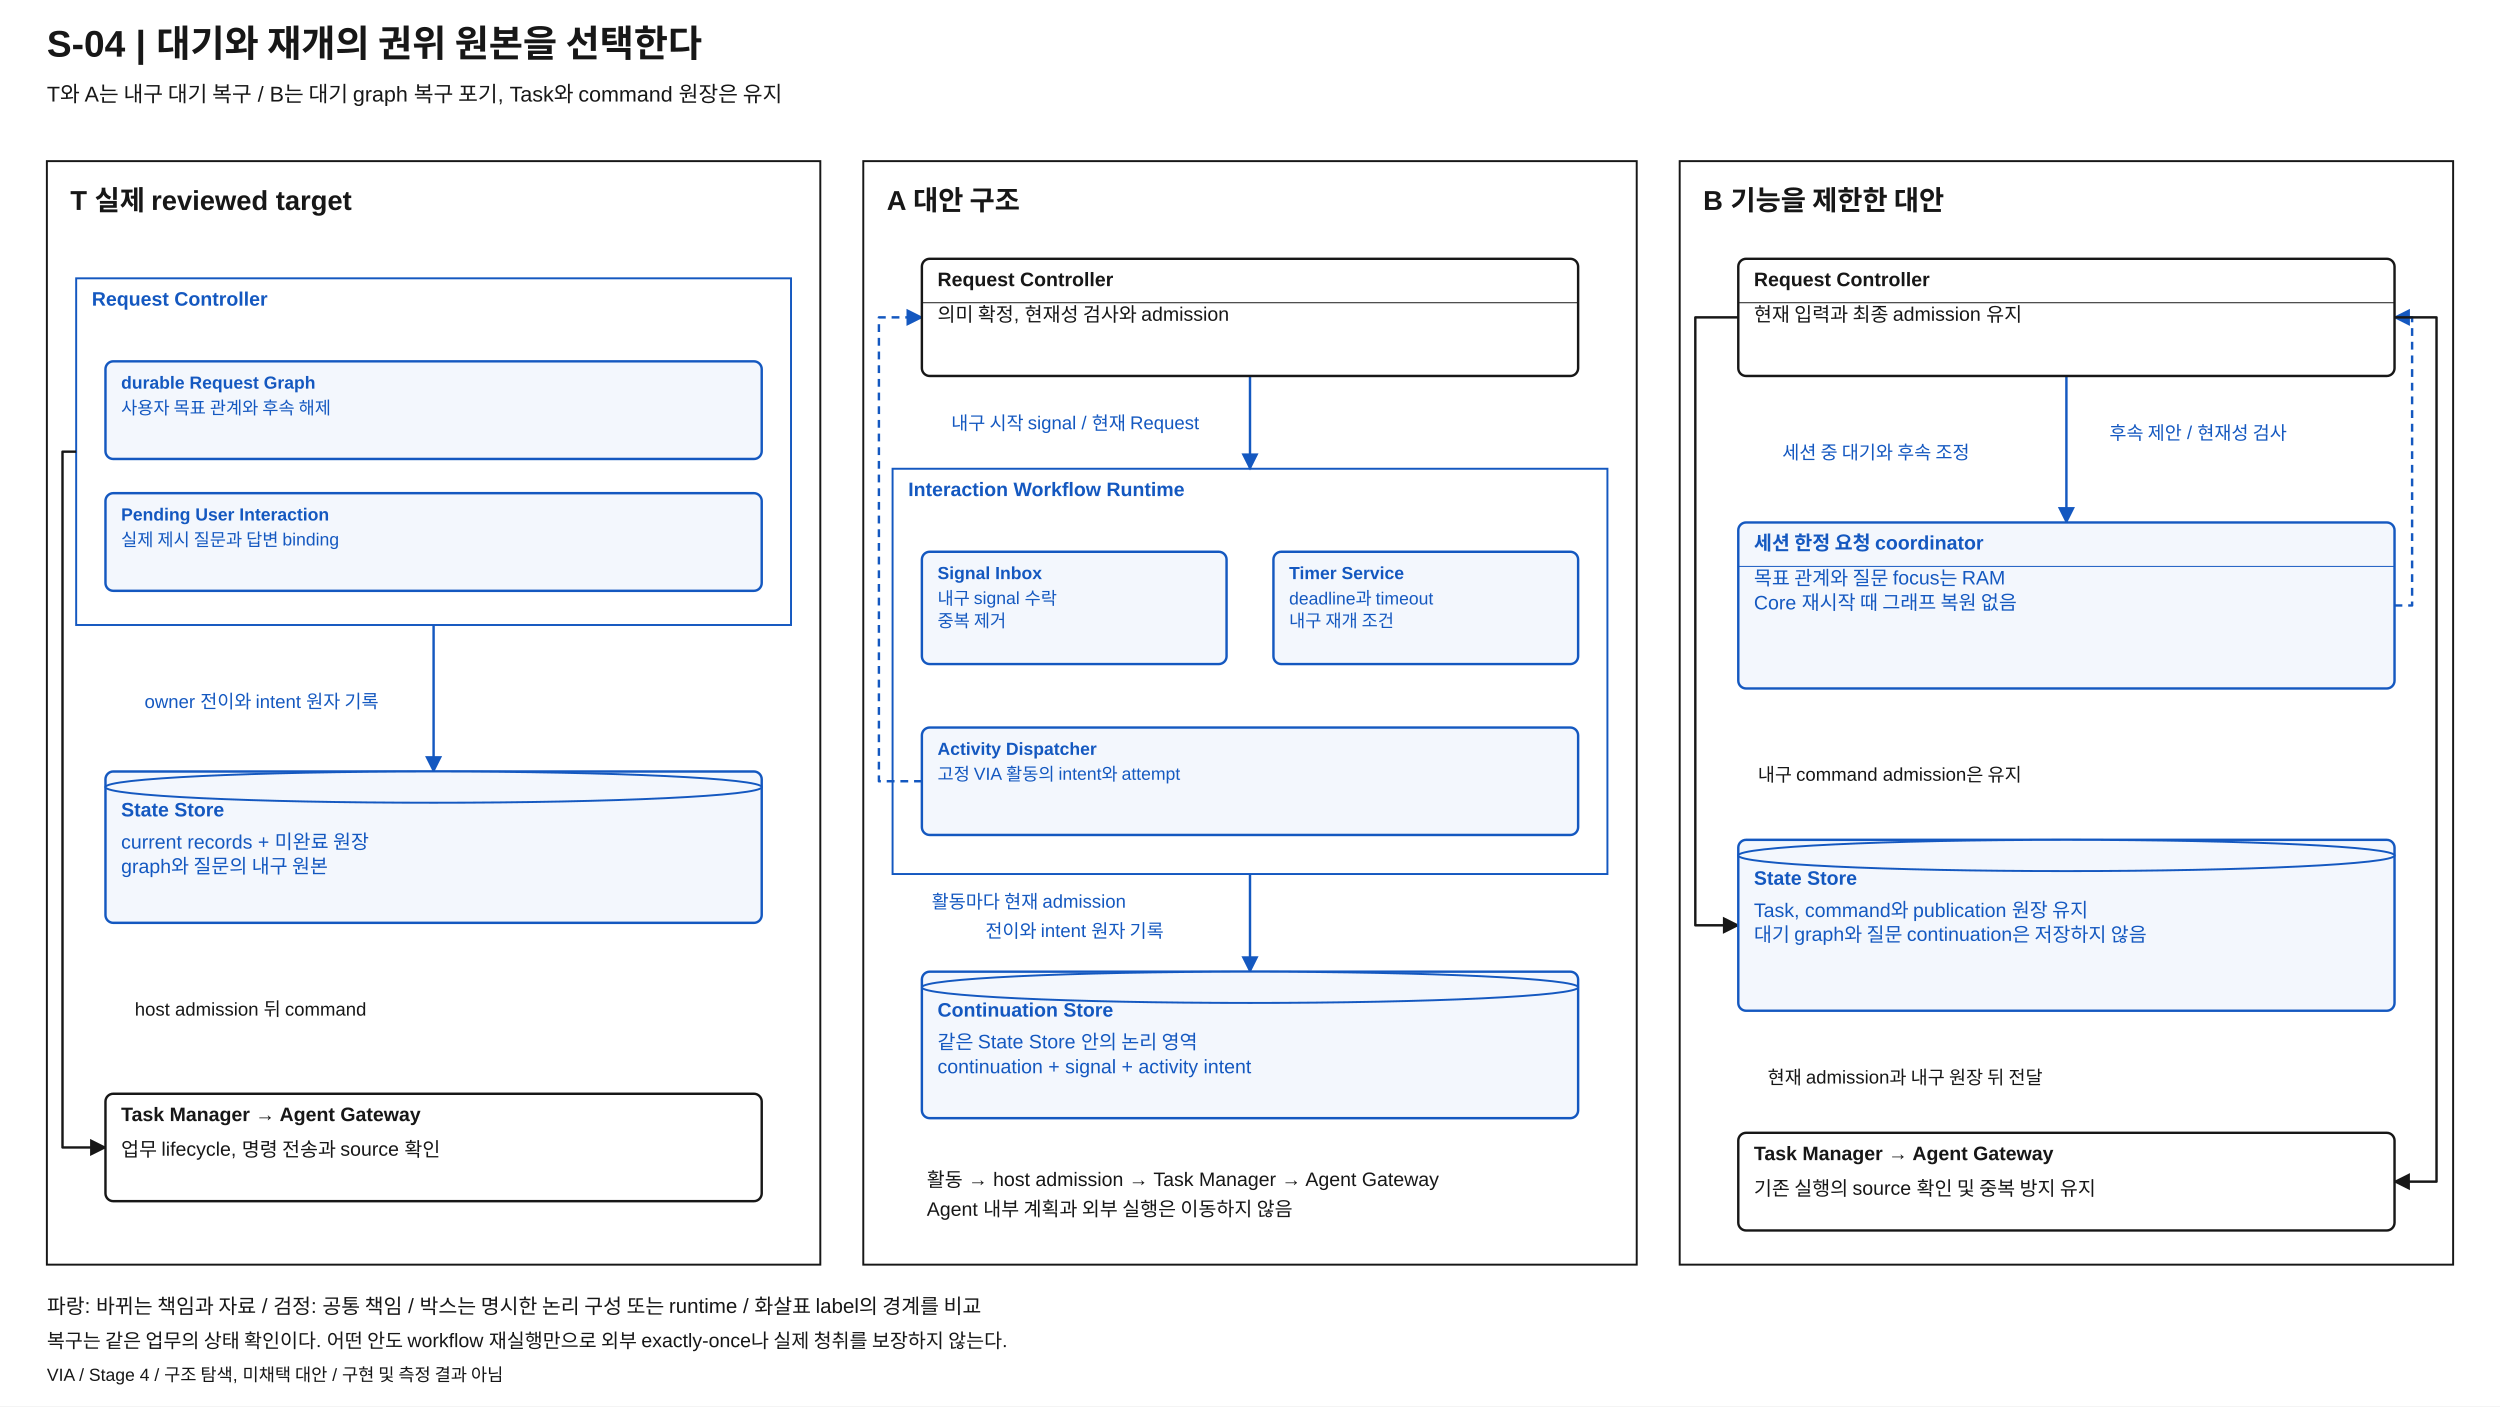
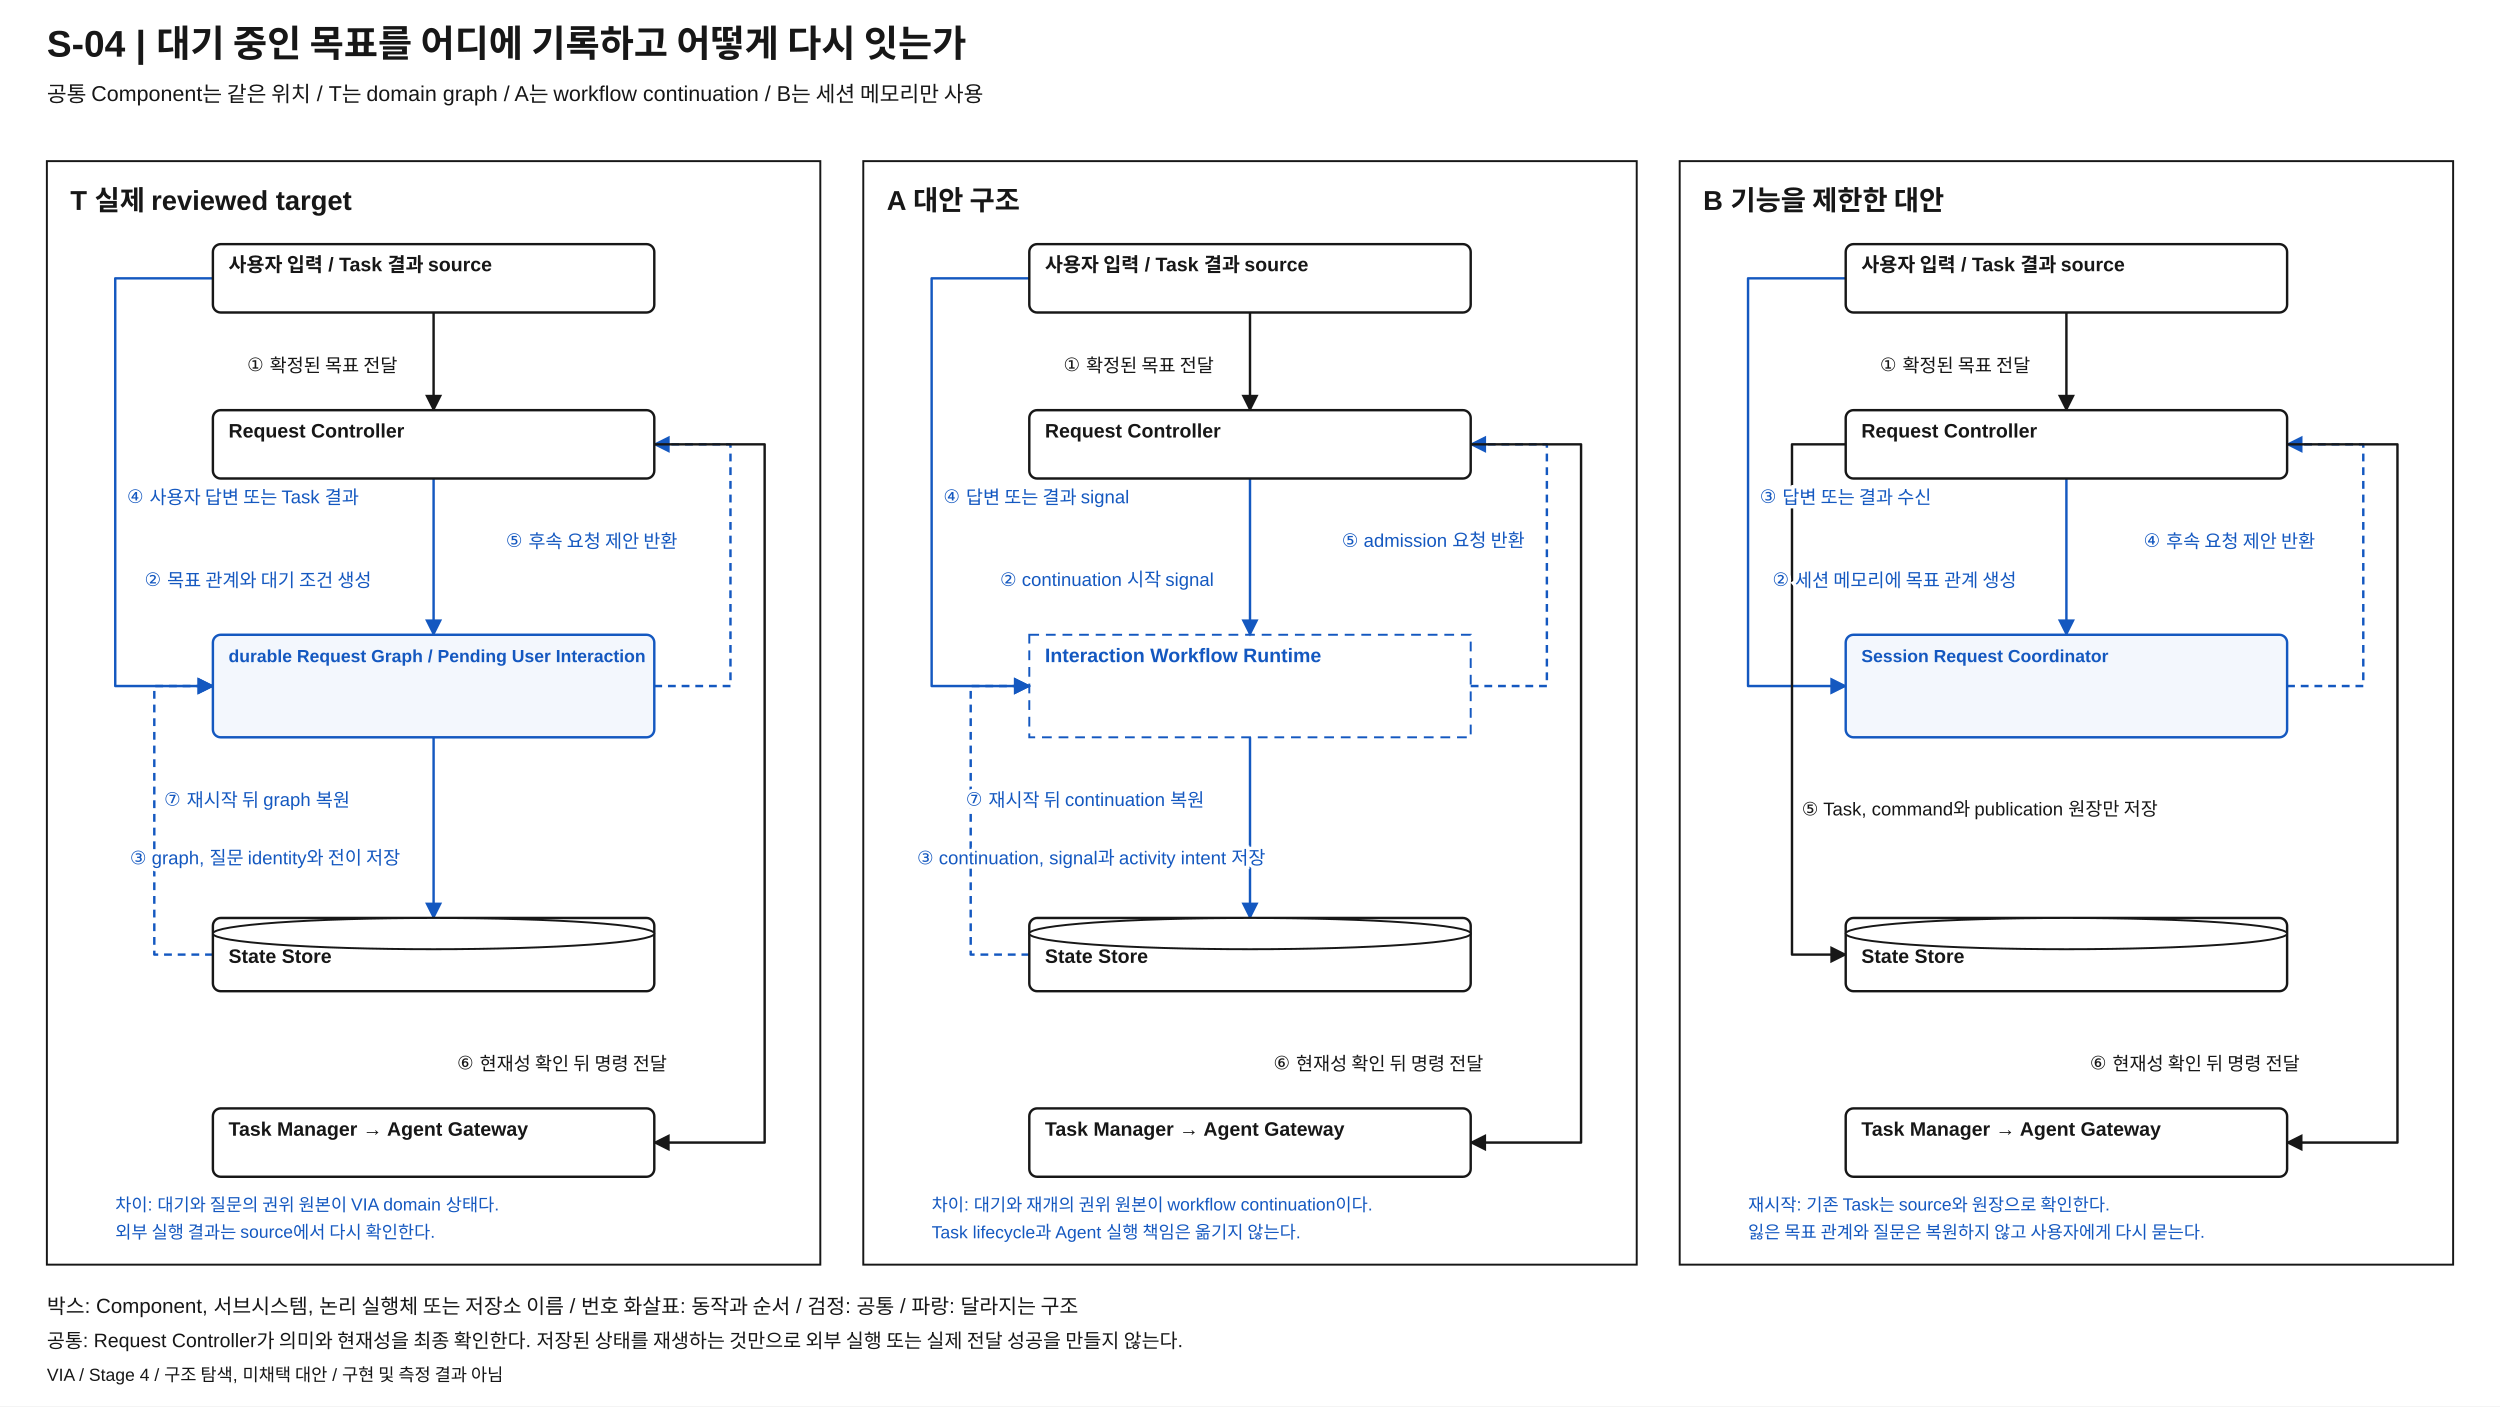
<svg xmlns="http://www.w3.org/2000/svg" width="2560" height="1440" viewBox="0 0 2560 1440" role="img" aria-labelledby="title desc">
  <defs>
    <marker id="k" viewBox="0 0 10 10" refX="9" refY="5" markerWidth="7" markerHeight="7" orient="auto">
      <path d="M0 0L10 5L0 10Z" fill="#171717" />
    </marker>
    <marker id="b" viewBox="0 0 10 10" refX="9" refY="5" markerWidth="7" markerHeight="7" orient="auto">
      <path d="M0 0L10 5L0 10Z" fill="#1458C0" />
    </marker>
  </defs>
  <rect width="2560" height="1440" fill="white" />
  <g font-family="Arial, Apple SD Gothic Neo, Malgun Gothic, sans-serif">
    <g id="panel0">
      <rect x="48" y="165" width="792" height="1130" rx="0" fill="#FFFFFF" stroke="#171717" stroke-width="2" />
    </g>
    <g id="panel1">
      <rect x="884" y="165" width="792" height="1130" rx="0" fill="#FFFFFF" stroke="#171717" stroke-width="2" />
    </g>
    <g id="panel2">
      <rect x="1720" y="165" width="792" height="1130" rx="0" fill="#FFFFFF" stroke="#171717" stroke-width="2" />
    </g>
+     <g id="1-owner">
+       <rect x="1054" y="650" width="452" height="105" rx="0" fill="#FFFFFF" stroke="#1458C0" stroke-width="2" stroke-dasharray="10 7" />
+       <text x="1070" y="678" font-size="20" font-weight="700" fill="#1458C0">Interaction Workflow Runtime</text>
+     </g>
+     <polyline id="0-edge-initial" points="444.0,320 444.0,420" fill="none" stroke="#171717" stroke-width="2.5" stroke-linejoin="round" marker-end="url(#k)" />
+     <polyline id="1-edge-initial" points="1280.0,320 1280.0,420" fill="none" stroke="#171717" stroke-width="2.5" stroke-linejoin="round" marker-end="url(#k)" />
+     <polyline id="2-edge-initial" points="2116.0,320 2116.0,420" fill="none" stroke="#171717" stroke-width="2.5" stroke-linejoin="round" marker-end="url(#k)" />
+     <polyline id="0-edge-start" points="444.0,490 444.0,650" fill="none" stroke="#1458C0" stroke-width="2.5" stroke-linejoin="round" marker-end="url(#b)" />
+     <polyline id="0-edge-persist" points="444.0,755 444.0,940" fill="none" stroke="#1458C0" stroke-width="2.5" stroke-linejoin="round" marker-end="url(#b)" />
+     <polyline id="0-edge-signal" points="218,285.0 118,285 118,702.5 218,702.5" fill="none" stroke="#1458C0" stroke-width="2.5" stroke-linejoin="round" marker-end="url(#b)" />
+     <polyline id="0-edge-propose" points="670,702.5 748,702.5 748,455 670,455.0" fill="none" stroke="#1458C0" stroke-width="2.5" stroke-linejoin="round" marker-end="url(#b)" stroke-dasharray="8 6" />
+     <polyline id="0-edge-command" points="670,455.0 783,455 783,1170 670,1170.0" fill="none" stroke="#171717" stroke-width="2.5" stroke-linejoin="round" marker-end="url(#k)" />
+     <polyline id="0-edge-restore" points="218,977.5 158,977.5 158,702.5 218,702.5" fill="none" stroke="#1458C0" stroke-width="2.5" stroke-linejoin="round" marker-end="url(#b)" stroke-dasharray="8 6" />
+     <polyline id="1-edge-start" points="1280.0,490 1280.0,650" fill="none" stroke="#1458C0" stroke-width="2.5" stroke-linejoin="round" marker-end="url(#b)" />
+     <polyline id="1-edge-persist" points="1280.0,755 1280.0,940" fill="none" stroke="#1458C0" stroke-width="2.5" stroke-linejoin="round" marker-end="url(#b)" />
+     <polyline id="1-edge-signal" points="1054,285.0 954,285 954,702.5 1054,702.5" fill="none" stroke="#1458C0" stroke-width="2.5" stroke-linejoin="round" marker-end="url(#b)" />
+     <polyline id="1-edge-propose" points="1506,702.5 1584,702.5 1584,455 1506,455.0" fill="none" stroke="#1458C0" stroke-width="2.5" stroke-linejoin="round" marker-end="url(#b)" stroke-dasharray="8 6" />
+     <polyline id="1-edge-command" points="1506,455.0 1619,455 1619,1170 1506,1170.0" fill="none" stroke="#171717" stroke-width="2.5" stroke-linejoin="round" marker-end="url(#k)" />
+     <polyline id="1-edge-restore" points="1054,977.5 994,977.5 994,702.5 1054,702.5" fill="none" stroke="#1458C0" stroke-width="2.5" stroke-linejoin="round" marker-end="url(#b)" stroke-dasharray="8 6" />
+     <polyline id="2-edge-start" points="2116.0,490 2116.0,650" fill="none" stroke="#1458C0" stroke-width="2.5" stroke-linejoin="round" marker-end="url(#b)" />
+     <polyline id="2-edge-signal" points="1890,285.0 1790,285 1790,702.5 1890,702.5" fill="none" stroke="#1458C0" stroke-width="2.5" stroke-linejoin="round" marker-end="url(#b)" />
+     <polyline id="2-edge-propose" points="2342,702.5 2420,702.5 2420,455 2342,455.0" fill="none" stroke="#1458C0" stroke-width="2.5" stroke-linejoin="round" marker-end="url(#b)" stroke-dasharray="8 6" />
+     <polyline id="2-edge-ledger" points="1890,455.0 1835,455 1835,977.5 1890,977.5" fill="none" stroke="#171717" stroke-width="2.5" stroke-linejoin="round" marker-end="url(#k)" />
+     <polyline id="2-edge-command" points="2342,455.0 2455,455 2455,1170 2342,1170.0" fill="none" stroke="#171717" stroke-width="2.5" stroke-linejoin="round" marker-end="url(#k)" />
+     <g id="0-source">
+       <rect x="218" y="250" width="452" height="70" rx="8" fill="#FFFFFF" stroke="#171717" stroke-width="2.5" />
+       <text x="234" y="278" font-size="20" font-weight="700" fill="#171717">사용자 입력 / Task 결과 source</text>
+     </g>
    <g id="0-rc">
-       <rect x="78" y="285" width="732" height="355" rx="0" fill="#FFFFFF" stroke="#1458C0" stroke-width="2" />
-       <text x="94" y="313" font-size="20" font-weight="700" fill="#1458C0">Request Controller</text>
+       <rect x="218" y="420" width="452" height="70" rx="8" fill="#FFFFFF" stroke="#171717" stroke-width="2.5" />
+       <text x="234" y="448" font-size="20" font-weight="700" fill="#171717">Request Controller</text>
    </g>
-     <g id="1-runtime">
-       <rect x="914" y="480" width="732" height="415" rx="0" fill="#FFFFFF" stroke="#1458C0" stroke-width="2" />
-       <text x="930" y="508" font-size="20" font-weight="700" fill="#1458C0">Interaction Workflow Runtime</text>
-     </g>
-     <polyline id="0-edge-persist" points="444.0,640 444.0,790" fill="none" stroke="#1458C0" stroke-width="2.5" stroke-linejoin="round" marker-end="url(#b)" />
-     <polyline id="0-edge-dispatch" points="78,462.5 64,462.5 64,1175 108,1175.0" fill="none" stroke="#171717" stroke-width="2.5" stroke-linejoin="round" marker-end="url(#k)" />
-     <polyline id="1-edge-start" points="1280.0,385 1280.0,480" fill="none" stroke="#1458C0" stroke-width="2.5" stroke-linejoin="round" marker-end="url(#b)" />
-     <polyline id="1-edge-persist" points="1280.0,895 1280.0,995" fill="none" stroke="#1458C0" stroke-width="2.5" stroke-linejoin="round" marker-end="url(#b)" />
-     <polyline id="1-edge-admit" points="944,800.0 900,800 900,325 944,325.0" fill="none" stroke="#1458C0" stroke-width="2.5" stroke-linejoin="round" marker-end="url(#b)" stroke-dasharray="8 6" />
-     <polyline id="2-edge-start" points="2116.0,385 2116.0,535" fill="none" stroke="#1458C0" stroke-width="2.5" stroke-linejoin="round" marker-end="url(#b)" />
-     <polyline id="2-edge-command" points="1780,325.0 1736,325 1736,947.5 1780,947.5" fill="none" stroke="#171717" stroke-width="2.5" stroke-linejoin="round" marker-end="url(#k)" />
-     <polyline id="2-edge-propose" points="2452,620.0 2470,620 2470,325 2452,325.0" fill="none" stroke="#1458C0" stroke-width="2.5" stroke-linejoin="round" marker-end="url(#b)" stroke-dasharray="8 6" />
-     <polyline id="2-edge-release" points="2452,325.0 2495,325 2495,1210 2452,1210.0" fill="none" stroke="#171717" stroke-width="2.5" stroke-linejoin="round" marker-end="url(#k)" />
-     <g id="0-graph">
-       <rect x="108" y="370" width="672" height="100" rx="8" fill="#F3F7FD" stroke="#1458C0" stroke-width="2.5" />
-       <text x="124" y="398" font-size="18" font-weight="700" fill="#1458C0">durable Request Graph</text>
-       <text x="124" y="424" font-size="18" fill="#1458C0">사용자 목표 관계와 후속 해제</text>
-     </g>
-     <g id="0-question">
-       <rect x="108" y="505" width="672" height="100" rx="8" fill="#F3F7FD" stroke="#1458C0" stroke-width="2.5" />
-       <text x="124" y="533" font-size="18" font-weight="700" fill="#1458C0">Pending User Interaction</text>
-       <text x="124" y="559" font-size="18" fill="#1458C0">실제 제시 질문과 답변 binding</text>
-     </g>
-     <g id="0-state">
-       <rect x="108" y="790" width="672" height="155" rx="8" fill="#F3F7FD" stroke="#1458C0" stroke-width="2.5" />
-       <ellipse cx="444.0" cy="806" rx="336.0" ry="16" fill="#F3F7FD" stroke="#1458C0" stroke-width="2" />
-       <text x="124" y="836" font-size="20" font-weight="700" fill="#1458C0">State Store</text>
-       <text x="124" y="869" font-size="20" fill="#1458C0">current records + 미완료 원장</text>
-       <text x="124" y="894" font-size="20" fill="#1458C0">graph와 질문의 내구 원본</text>
+     <g id="0-store">
+       <rect x="218" y="940" width="452" height="75" rx="8" fill="#FFFFFF" stroke="#171717" stroke-width="2.5" />
+       <ellipse cx="444.0" cy="956" rx="226.0" ry="16" fill="#FFFFFF" stroke="#171717" stroke-width="2" />
+       <text x="234" y="986" font-size="20" font-weight="700" fill="#171717">State Store</text>
    </g>
    <g id="0-task">
-       <rect x="108" y="1120" width="672" height="110" rx="8" fill="#FFFFFF" stroke="#171717" stroke-width="2.5" />
-       <text x="124" y="1148" font-size="20" font-weight="700" fill="#171717">Task Manager → Agent Gateway</text>
-       <text x="124" y="1184" font-size="20" fill="#171717">업무 lifecycle, 명령 전송과 source 확인</text>
+       <rect x="218" y="1135" width="452" height="70" rx="8" fill="#FFFFFF" stroke="#171717" stroke-width="2.5" />
+       <text x="234" y="1163" font-size="20" font-weight="700" fill="#171717">Task Manager → Agent Gateway</text>
+     </g>
+     <g id="1-source">
+       <rect x="1054" y="250" width="452" height="70" rx="8" fill="#FFFFFF" stroke="#171717" stroke-width="2.5" />
+       <text x="1070" y="278" font-size="20" font-weight="700" fill="#171717">사용자 입력 / Task 결과 source</text>
    </g>
    <g id="1-rc">
-       <rect x="944" y="265" width="672" height="120" rx="8" fill="#FFFFFF" stroke="#171717" stroke-width="2.5" />
-       <text x="960" y="293" font-size="20" font-weight="700" fill="#171717">Request Controller</text>
-       <path d="M944 310H1616" stroke="#171717" fill="none" />
-       <text x="960" y="329" font-size="20" fill="#171717">의미 확정, 현재성 검사와 admission</text>
-     </g>
-     <g id="1-inbox">
-       <rect x="944" y="565" width="312" height="115" rx="8" fill="#F3F7FD" stroke="#1458C0" stroke-width="2.5" />
-       <text x="960" y="593" font-size="18" font-weight="700" fill="#1458C0">Signal Inbox</text>
-       <text x="960" y="619" font-size="18" fill="#1458C0">내구 signal 수락</text>
-       <text x="960" y="642" font-size="18" fill="#1458C0">중복 제거</text>
-     </g>
-     <g id="1-timer">
-       <rect x="1304" y="565" width="312" height="115" rx="8" fill="#F3F7FD" stroke="#1458C0" stroke-width="2.5" />
-       <text x="1320" y="593" font-size="18" font-weight="700" fill="#1458C0">Timer Service</text>
-       <text x="1320" y="619" font-size="18" fill="#1458C0">deadline과 timeout</text>
-       <text x="1320" y="642" font-size="18" fill="#1458C0">내구 재개 조건</text>
-     </g>
-     <g id="1-activity">
-       <rect x="944" y="745" width="672" height="110" rx="8" fill="#F3F7FD" stroke="#1458C0" stroke-width="2.5" />
-       <text x="960" y="773" font-size="18" font-weight="700" fill="#1458C0">Activity Dispatcher</text>
-       <text x="960" y="799" font-size="18" fill="#1458C0">고정 VIA 활동의 intent와 attempt</text>
+       <rect x="1054" y="420" width="452" height="70" rx="8" fill="#FFFFFF" stroke="#171717" stroke-width="2.5" />
+       <text x="1070" y="448" font-size="20" font-weight="700" fill="#171717">Request Controller</text>
    </g>
    <g id="1-store">
-       <rect x="944" y="995" width="672" height="150" rx="8" fill="#F3F7FD" stroke="#1458C0" stroke-width="2.5" />
-       <ellipse cx="1280.0" cy="1011" rx="336.0" ry="16" fill="#F3F7FD" stroke="#1458C0" stroke-width="2" />
-       <text x="960" y="1041" font-size="20" font-weight="700" fill="#1458C0">Continuation Store</text>
-       <text x="960" y="1074" font-size="20" fill="#1458C0">같은 State Store 안의 논리 영역</text>
-       <text x="960" y="1099" font-size="20" fill="#1458C0">continuation + signal + activity intent</text>
+       <rect x="1054" y="940" width="452" height="75" rx="8" fill="#FFFFFF" stroke="#171717" stroke-width="2.5" />
+       <ellipse cx="1280.0" cy="956" rx="226.0" ry="16" fill="#FFFFFF" stroke="#171717" stroke-width="2" />
+       <text x="1070" y="986" font-size="20" font-weight="700" fill="#171717">State Store</text>
+     </g>
+     <g id="1-task">
+       <rect x="1054" y="1135" width="452" height="70" rx="8" fill="#FFFFFF" stroke="#171717" stroke-width="2.5" />
+       <text x="1070" y="1163" font-size="20" font-weight="700" fill="#171717">Task Manager → Agent Gateway</text>
+     </g>
+     <g id="2-source">
+       <rect x="1890" y="250" width="452" height="70" rx="8" fill="#FFFFFF" stroke="#171717" stroke-width="2.5" />
+       <text x="1906" y="278" font-size="20" font-weight="700" fill="#171717">사용자 입력 / Task 결과 source</text>
    </g>
    <g id="2-rc">
-       <rect x="1780" y="265" width="672" height="120" rx="8" fill="#FFFFFF" stroke="#171717" stroke-width="2.5" />
-       <text x="1796" y="293" font-size="20" font-weight="700" fill="#171717">Request Controller</text>
-       <path d="M1780 310H2452" stroke="#171717" fill="none" />
-       <text x="1796" y="329" font-size="20" fill="#171717">현재 입력과 최종 admission 유지</text>
-     </g>
-     <g id="2-volatile">
-       <rect x="1780" y="535" width="672" height="170" rx="8" fill="#F3F7FD" stroke="#1458C0" stroke-width="2.5" />
-       <text x="1796" y="563" font-size="20" font-weight="700" fill="#1458C0">세션 한정 요청 coordinator</text>
-       <path d="M1780 580H2452" stroke="#1458C0" fill="none" />
-       <text x="1796" y="599" font-size="20" fill="#1458C0">목표 관계와 질문 focus는 RAM</text>
-       <text x="1796" y="624" font-size="20" fill="#1458C0">Core 재시작 때 그래프 복원 없음</text>
+       <rect x="1890" y="420" width="452" height="70" rx="8" fill="#FFFFFF" stroke="#171717" stroke-width="2.5" />
+       <text x="1906" y="448" font-size="20" font-weight="700" fill="#171717">Request Controller</text>
    </g>
    <g id="2-store">
-       <rect x="1780" y="860" width="672" height="175" rx="8" fill="#F3F7FD" stroke="#1458C0" stroke-width="2.5" />
-       <ellipse cx="2116.0" cy="876" rx="336.0" ry="16" fill="#F3F7FD" stroke="#1458C0" stroke-width="2" />
-       <text x="1796" y="906" font-size="20" font-weight="700" fill="#1458C0">State Store</text>
-       <text x="1796" y="939" font-size="20" fill="#1458C0">Task, command와 publication 원장 유지</text>
-       <text x="1796" y="964" font-size="20" fill="#1458C0">대기 graph와 질문 continuation은 저장하지 않음</text>
+       <rect x="1890" y="940" width="452" height="75" rx="8" fill="#FFFFFF" stroke="#171717" stroke-width="2.5" />
+       <ellipse cx="2116.0" cy="956" rx="226.0" ry="16" fill="#FFFFFF" stroke="#171717" stroke-width="2" />
+       <text x="1906" y="986" font-size="20" font-weight="700" fill="#171717">State Store</text>
    </g>
    <g id="2-task">
-       <rect x="1780" y="1160" width="672" height="100" rx="8" fill="#FFFFFF" stroke="#171717" stroke-width="2.5" />
-       <text x="1796" y="1188" font-size="20" font-weight="700" fill="#171717">Task Manager → Agent Gateway</text>
-       <text x="1796" y="1224" font-size="20" fill="#171717">기존 실행의 source 확인 및 중복 방지 유지</text>
+       <rect x="1890" y="1135" width="452" height="70" rx="8" fill="#FFFFFF" stroke="#171717" stroke-width="2.5" />
+       <text x="1906" y="1163" font-size="20" font-weight="700" fill="#171717">Task Manager → Agent Gateway</text>
    </g>
-     <text x="148" y="725" font-size="19" fill="#1458C0" stroke="white" stroke-width="7" paint-order="stroke">owner 전이와 intent 원자 기록</text>
-     <text x="138" y="1040" font-size="19" fill="#171717" stroke="white" stroke-width="7" paint-order="stroke">host admission 뒤 command</text>
-     <text x="974" y="440" font-size="19" fill="#1458C0" stroke="white" stroke-width="7" paint-order="stroke">내구 시작 signal / 현재 Request</text>
-     <text x="1009" y="960" font-size="19" fill="#1458C0" stroke="white" stroke-width="7" paint-order="stroke">전이와 intent 원자 기록</text>
-     <text x="954" y="930" font-size="19" fill="#1458C0" stroke="white" stroke-width="7" paint-order="stroke">활동마다 현재 admission</text>
-     <text x="1825" y="470" font-size="19" fill="#1458C0" stroke="white" stroke-width="7" paint-order="stroke">세션 중 대기와 후속 조정</text>
-     <text x="1800" y="800" font-size="19" fill="#171717" stroke="white" stroke-width="7" paint-order="stroke">내구 command admission은 유지</text>
-     <text x="2160" y="450" font-size="19" fill="#1458C0" stroke="white" stroke-width="7" paint-order="stroke">후속 제안 / 현재성 검사</text>
-     <text x="1810" y="1110" font-size="19" fill="#171717" stroke="white" stroke-width="7" paint-order="stroke">현재 admission과 내구 원장 뒤 전달</text>
-     <text x="48" y="58" font-size="38" font-weight="700" fill="#171717">S-04  |  대기와 재개의 권위 원본을 선택한다</text>
-     <text x="48" y="104" font-size="22" font-weight="400" fill="#171717">T와 A는 내구 대기 복구 / B는 대기 graph 복구 포기, Task와 command 원장은 유지</text>
+     <g id="0-owner">
+       <rect x="218" y="650" width="452" height="105" rx="8" fill="#F3F7FD" stroke="#1458C0" stroke-width="2.5" />
+       <text x="234" y="678" font-size="18" font-weight="700" fill="#1458C0">durable Request Graph / Pending User Interaction</text>
+     </g>
+     <g id="2-owner">
+       <rect x="1890" y="650" width="452" height="105" rx="8" fill="#F3F7FD" stroke="#1458C0" stroke-width="2.5" />
+       <text x="1906" y="678" font-size="18" font-weight="700" fill="#1458C0">Session Request Coordinator</text>
+     </g>
+     <text x="253" y="380" font-size="19" fill="#171717" stroke="white" stroke-width="7" paint-order="stroke">① 확정된 목표 전달</text>
+     <text x="1089" y="380" font-size="19" fill="#171717" stroke="white" stroke-width="7" paint-order="stroke">① 확정된 목표 전달</text>
+     <text x="1925" y="380" font-size="19" fill="#171717" stroke="white" stroke-width="7" paint-order="stroke">① 확정된 목표 전달</text>
+     <text x="148" y="600" font-size="19" fill="#1458C0" stroke="white" stroke-width="7" paint-order="stroke">② 목표 관계와 대기 조건 생성</text>
+     <text x="133" y="885" font-size="19" fill="#1458C0" stroke="white" stroke-width="7" paint-order="stroke">③ graph, 질문 identity와 전이 저장</text>
+     <text x="130" y="515" font-size="19" fill="#1458C0" stroke="white" stroke-width="7" paint-order="stroke">④ 사용자 답변 또는 Task 결과</text>
+     <text x="518" y="560" font-size="19" fill="#1458C0" stroke="white" stroke-width="7" paint-order="stroke">⑤ 후속 요청 제안 반환</text>
+     <text x="468" y="1095" font-size="19" fill="#171717" stroke="white" stroke-width="7" paint-order="stroke">⑥ 현재성 확인 뒤 명령 전달</text>
+     <text x="168" y="825" font-size="19" fill="#1458C0" stroke="white" stroke-width="7" paint-order="stroke">⑦ 재시작 뒤 graph 복원</text>
+     <text x="1024" y="600" font-size="19" fill="#1458C0" stroke="white" stroke-width="7" paint-order="stroke">② continuation 시작 signal</text>
+     <text x="939" y="885" font-size="19" fill="#1458C0" stroke="white" stroke-width="7" paint-order="stroke">③ continuation, signal과 activity intent 저장</text>
+     <text x="966" y="515" font-size="19" fill="#1458C0" stroke="white" stroke-width="7" paint-order="stroke">④ 답변 또는 결과 signal</text>
+     <text x="1374" y="560" font-size="19" fill="#1458C0" stroke="white" stroke-width="7" paint-order="stroke">⑤ admission 요청 반환</text>
+     <text x="1304" y="1095" font-size="19" fill="#171717" stroke="white" stroke-width="7" paint-order="stroke">⑥ 현재성 확인 뒤 명령 전달</text>
+     <text x="989" y="825" font-size="19" fill="#1458C0" stroke="white" stroke-width="7" paint-order="stroke">⑦ 재시작 뒤 continuation 복원</text>
+     <text x="1815" y="600" font-size="19" fill="#1458C0" stroke="white" stroke-width="7" paint-order="stroke">② 세션 메모리에 목표 관계 생성</text>
+     <text x="1802" y="515" font-size="19" fill="#1458C0" stroke="white" stroke-width="7" paint-order="stroke">③ 답변 또는 결과 수신</text>
+     <text x="2195" y="560" font-size="19" fill="#1458C0" stroke="white" stroke-width="7" paint-order="stroke">④ 후속 요청 제안 반환</text>
+     <text x="1845" y="835" font-size="19" fill="#171717" stroke="white" stroke-width="7" paint-order="stroke">⑤ Task, command와 publication 원장만 저장</text>
+     <text x="2140" y="1095" font-size="19" fill="#171717" stroke="white" stroke-width="7" paint-order="stroke">⑥ 현재성 확인 뒤 명령 전달</text>
+     <text x="48" y="58" font-size="38" font-weight="700" fill="#171717">S-04  |  대기 중인 목표를 어디에 기록하고 어떻게 다시 잇는가</text>
+     <text x="48" y="104" font-size="22" font-weight="400" fill="#171717">공통 Component는 같은 위치 / T는 domain graph / A는 workflow continuation / B는 세션 메모리만 사용</text>
    <text x="48" y="1414" font-size="18" font-weight="400" fill="#171717">VIA / Stage 4 / 구조 탐색, 미채택 대안 / 구현 및 측정 결과 아님</text>
    <text x="72" y="215" font-size="28" font-weight="700" fill="#171717">T  실제 reviewed target</text>
    <text x="908" y="215" font-size="28" font-weight="700" fill="#171717">A  대안 구조</text>
    <text x="1744" y="215" font-size="28" font-weight="700" fill="#171717">B  기능을 제한한 대안</text>
-     <text x="48" y="1345" font-size="21" font-weight="400" fill="#171717">파랑: 바뀌는 책임과 자료 / 검정: 공통 책임 / 박스는 명시한 논리 구성 또는 runtime / 화살표 label의 경계를 비교</text>
-     <text x="949" y="1215" font-size="20" font-weight="400" fill="#171717">활동 → host admission → Task Manager → Agent Gateway</text>
-     <text x="949" y="1245" font-size="20" font-weight="400" fill="#171717">Agent 내부 계획과 외부 실행은 이동하지 않음</text>
-     <text x="48" y="1380" font-size="20" font-weight="400" fill="#171717">복구는 같은 업무의 상태 확인이다. 어떤 안도 workflow 재실행만으로 외부 exactly-once나 실제 청취를 보장하지 않는다.</text>
+     <text x="48" y="1345" font-size="21" font-weight="400" fill="#171717">박스: Component, 서브시스템, 논리 실행체 또는 저장소 이름 / 번호 화살표: 동작과 순서 / 검정: 공통 / 파랑: 달라지는 구조</text>
+     <text x="118" y="1240" font-size="18" font-weight="400" fill="#1458C0">차이: 대기와 질문의 권위 원본이 VIA domain 상태다.</text>
+     <text x="118" y="1268" font-size="18" font-weight="400" fill="#1458C0">외부 실행 결과는 source에서 다시 확인한다.</text>
+     <text x="954" y="1240" font-size="18" font-weight="400" fill="#1458C0">차이: 대기와 재개의 권위 원본이 workflow continuation이다.</text>
+     <text x="954" y="1268" font-size="18" font-weight="400" fill="#1458C0">Task lifecycle과 Agent 실행 책임은 옮기지 않는다.</text>
+     <text x="1790" y="1240" font-size="18" font-weight="400" fill="#1458C0">재시작: 기존 Task는 source와 원장으로 확인한다.</text>
+     <text x="1790" y="1268" font-size="18" font-weight="400" fill="#1458C0">잃은 목표 관계와 질문은 복원하지 않고 사용자에게 다시 묻는다.</text>
+     <text x="48" y="1380" font-size="20" font-weight="400" fill="#171717">공통: Request Controller가 의미와 현재성을 최종 확인한다. 저장된 상태를 재생하는 것만으로 외부 실행 또는 실제 전달 성공을 만들지 않는다.</text>
  </g>
</svg>
